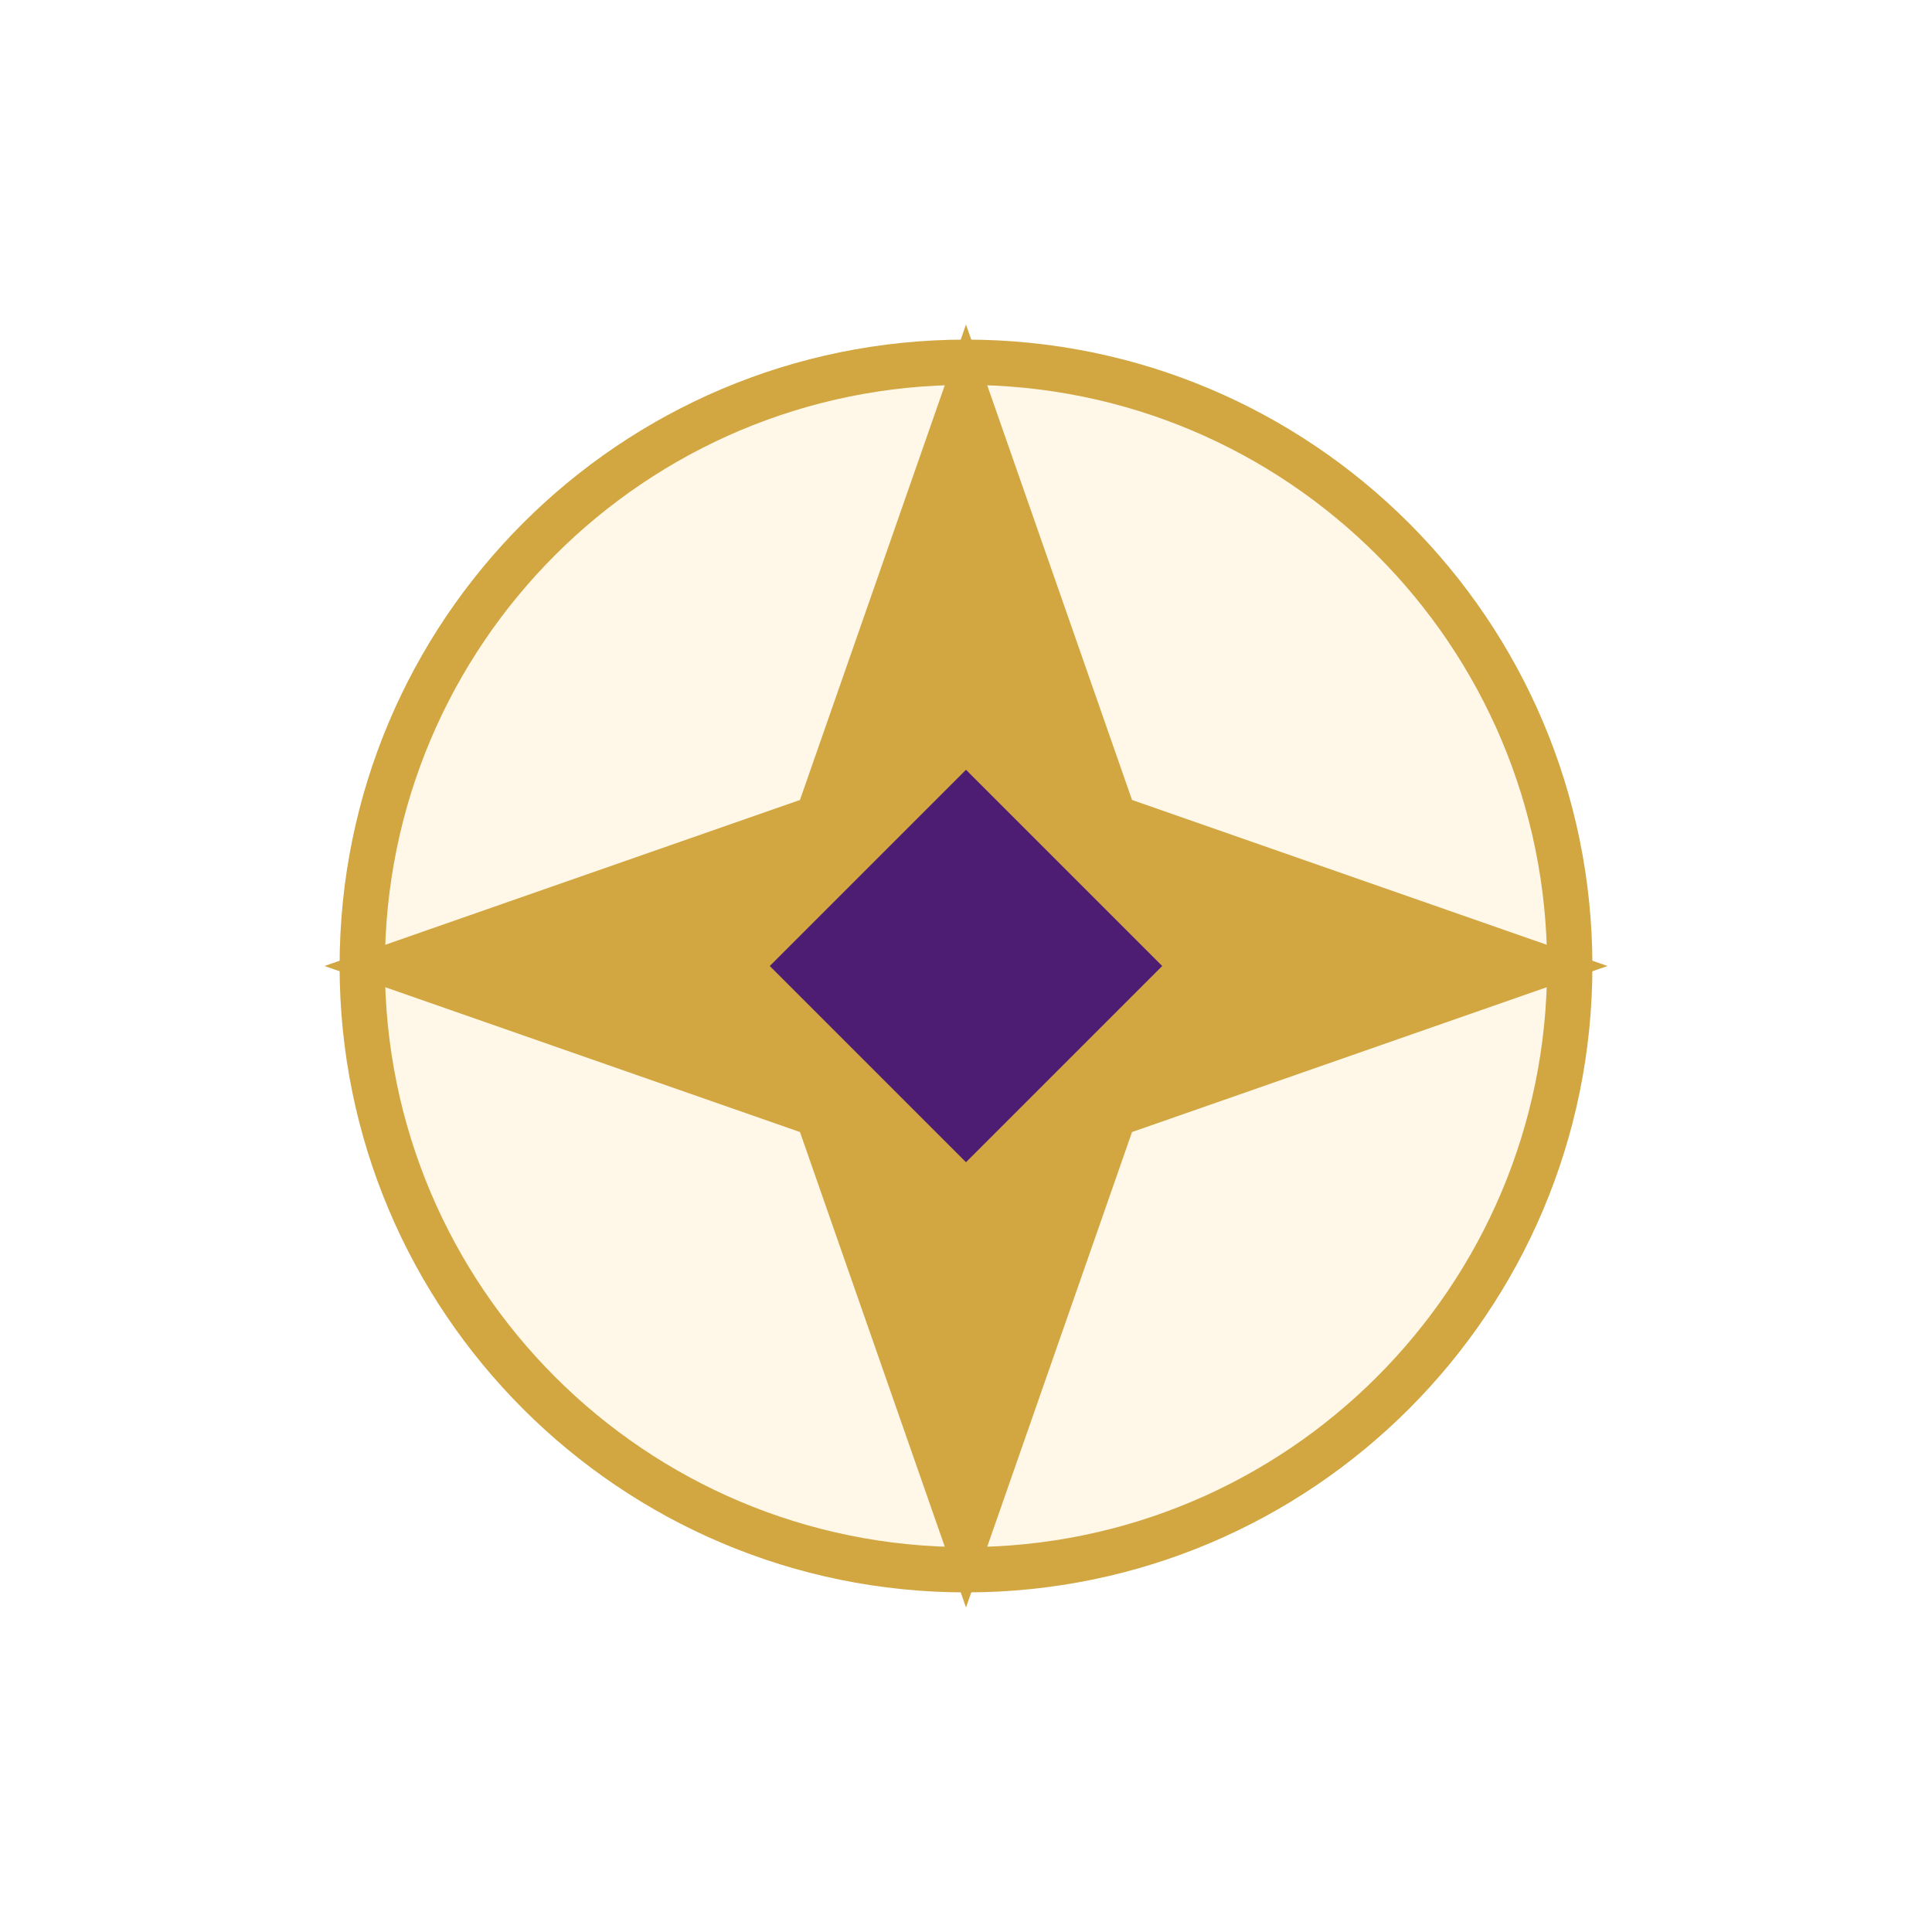
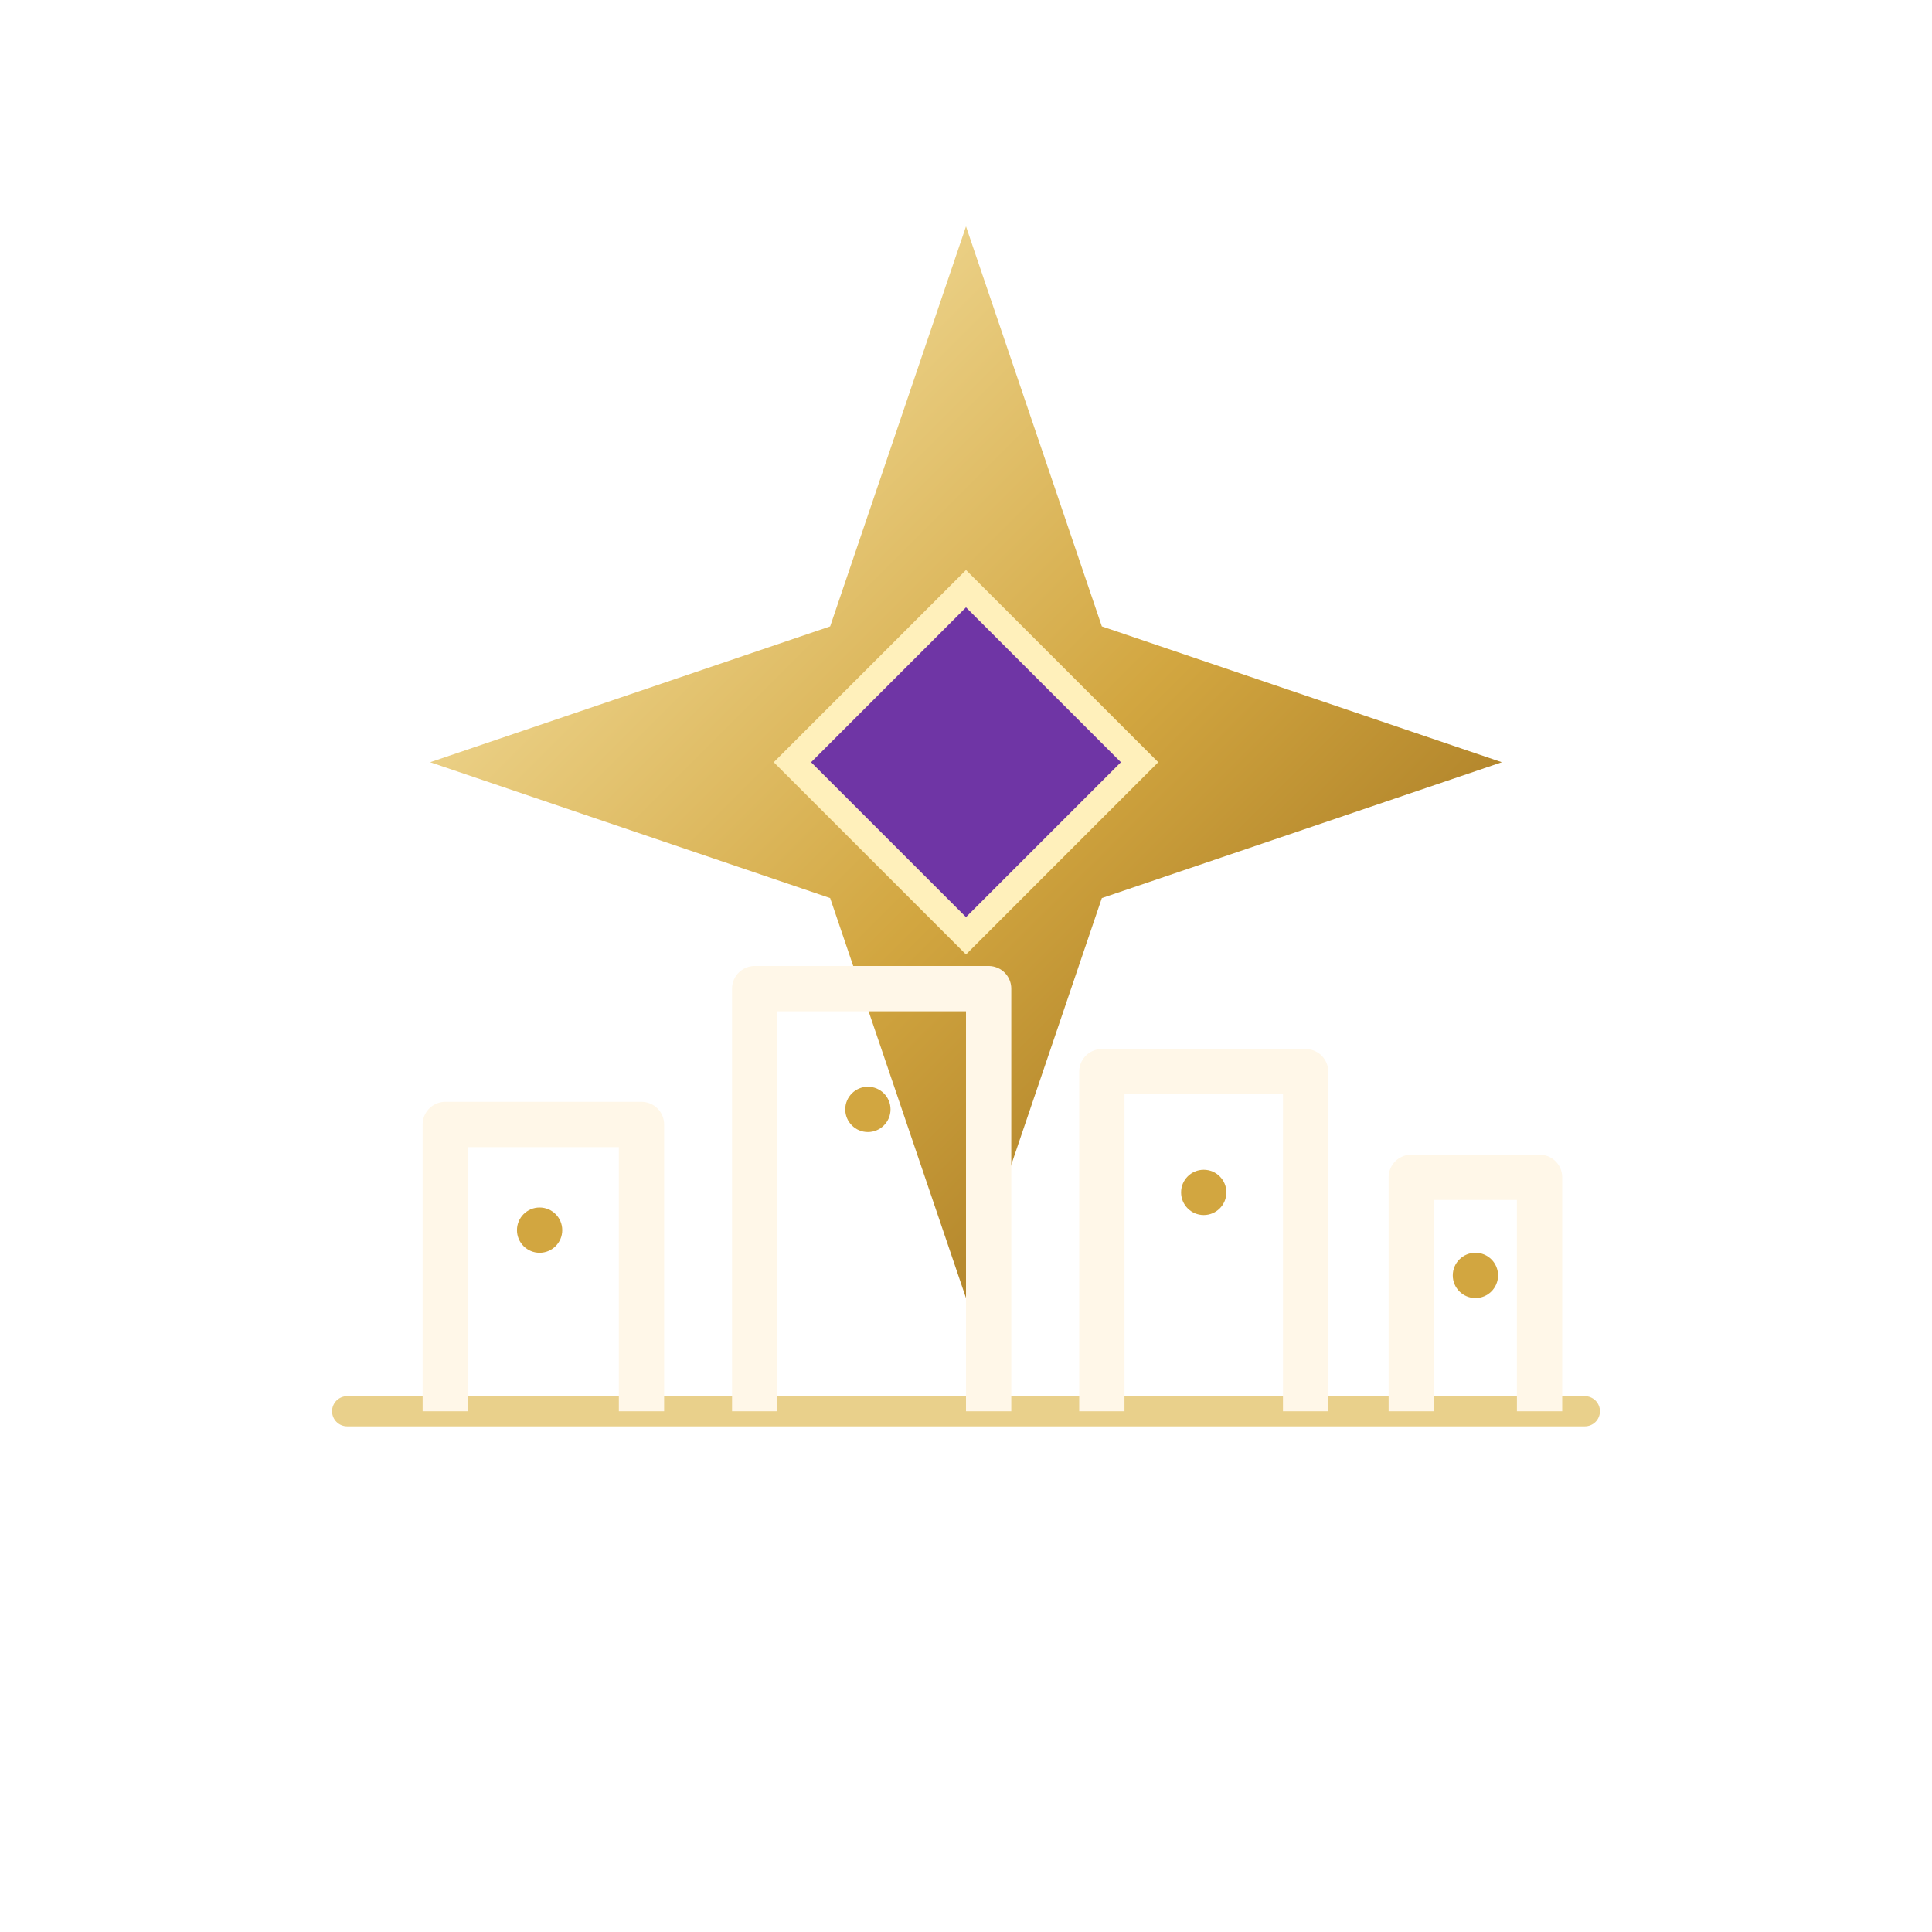
<svg xmlns="http://www.w3.org/2000/svg" viewBox="0 0 512 512">
-   <circle cx="256" cy="256" r="160" fill="#FFF7E8" stroke="#D2A640" stroke-width="12" />
-   <path d="M256 86 300 212 426 256 300 300 256 426 212 300 86 256 212 212Z" fill="#D2A640" />
-   <path d="M256 204 308 256 256 308 204 256Z" fill="#4C1D72" />
+   <defs>
+     <linearGradient id="gold" x1="0" y1="0" x2="1" y2="1">
+       <stop offset="0" stop-color="#FFF2BE" />
+       <stop offset=".55" stop-color="#D2A640" />
+       <stop offset="1" stop-color="#8F6114" />
+     </linearGradient>
+   </defs>
+   <path d="M256 60 292 166 398 202 292 238 256 344 220 238 114 202 220 166Z" fill="url(#gold)" />
+   <path d="M256 156 302 202 256 248 210 202Z" fill="#6F35A5" stroke="#FFF0BB" stroke-width="7" />
+   <path d="M92 374h328" stroke="#E9D08B" stroke-width="8" stroke-linecap="round" />
+   <path d="M118 374v-76h52v76m30 0v-112h62v112m30 0v-90h54v90m28 0v-62h34v62" fill="none" stroke="#FFF7E8" stroke-width="12" stroke-linejoin="round" />
+   <g fill="#D2A640">
+     <circle cx="143" cy="326" r="6" />
+     <circle cx="230" cy="294" r="6" />
+     <circle cx="319" cy="316" r="6" />
+     <circle cx="391" cy="338" r="6" />
+   </g>
</svg>
